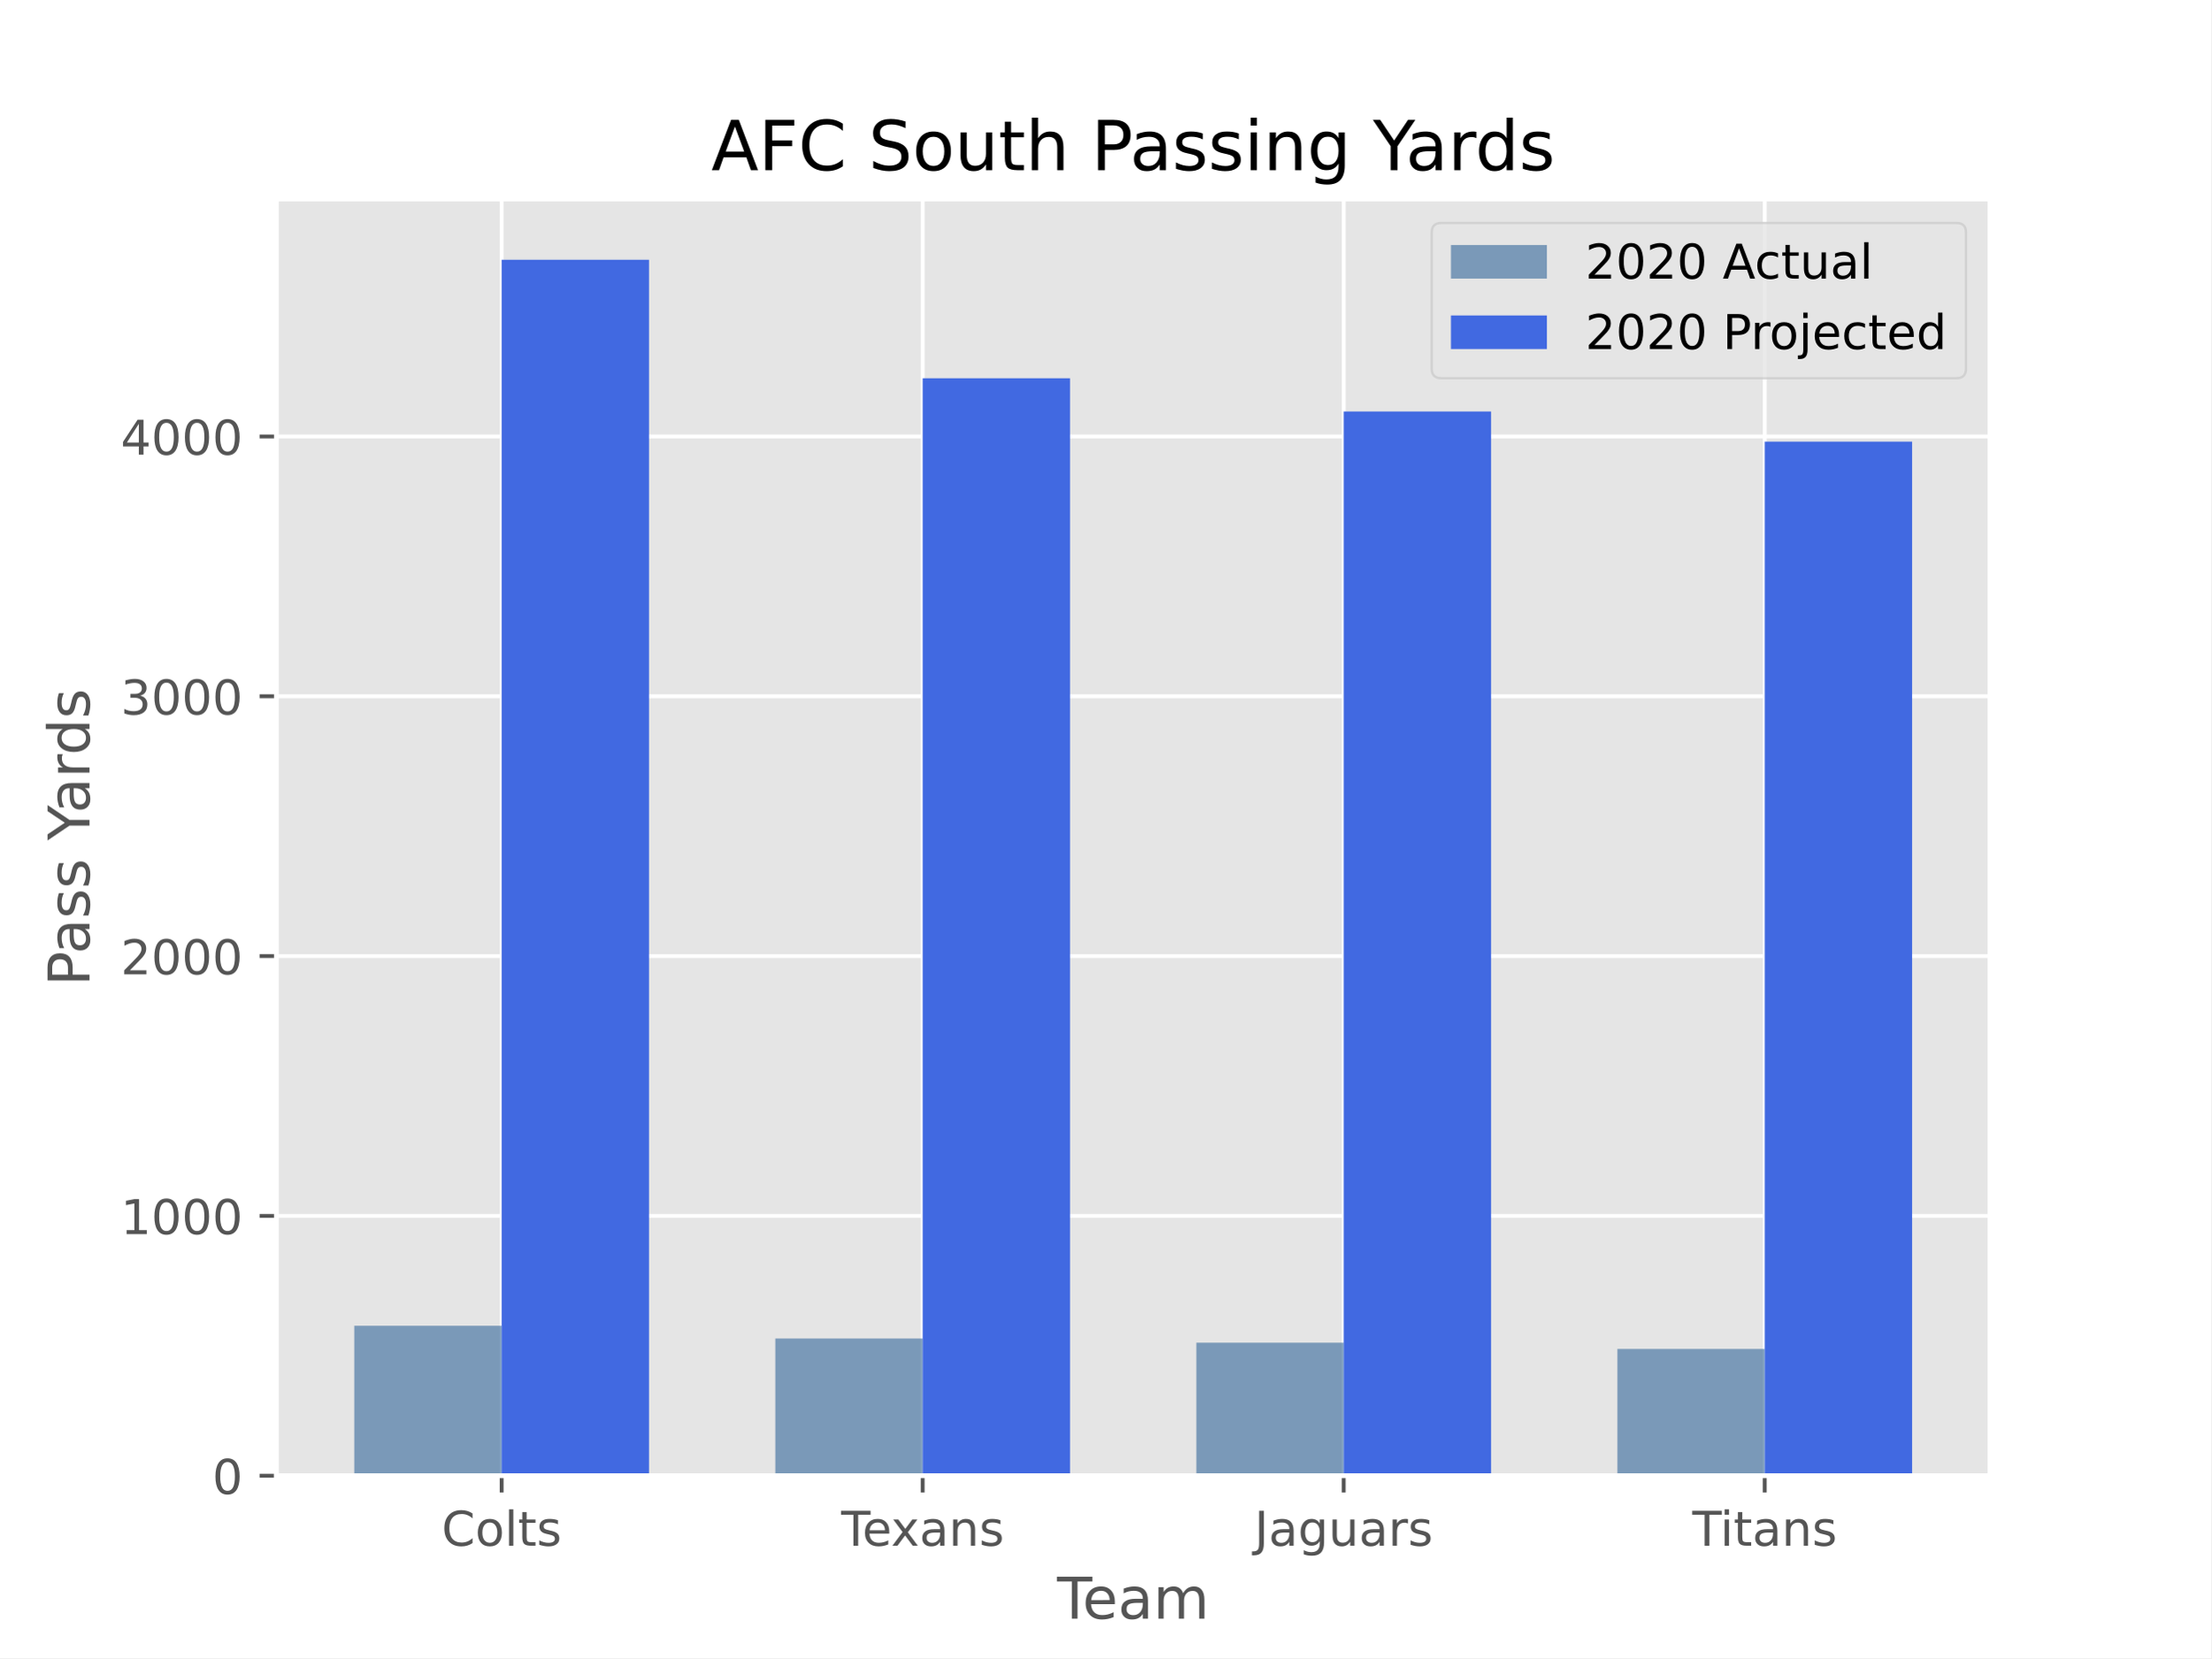
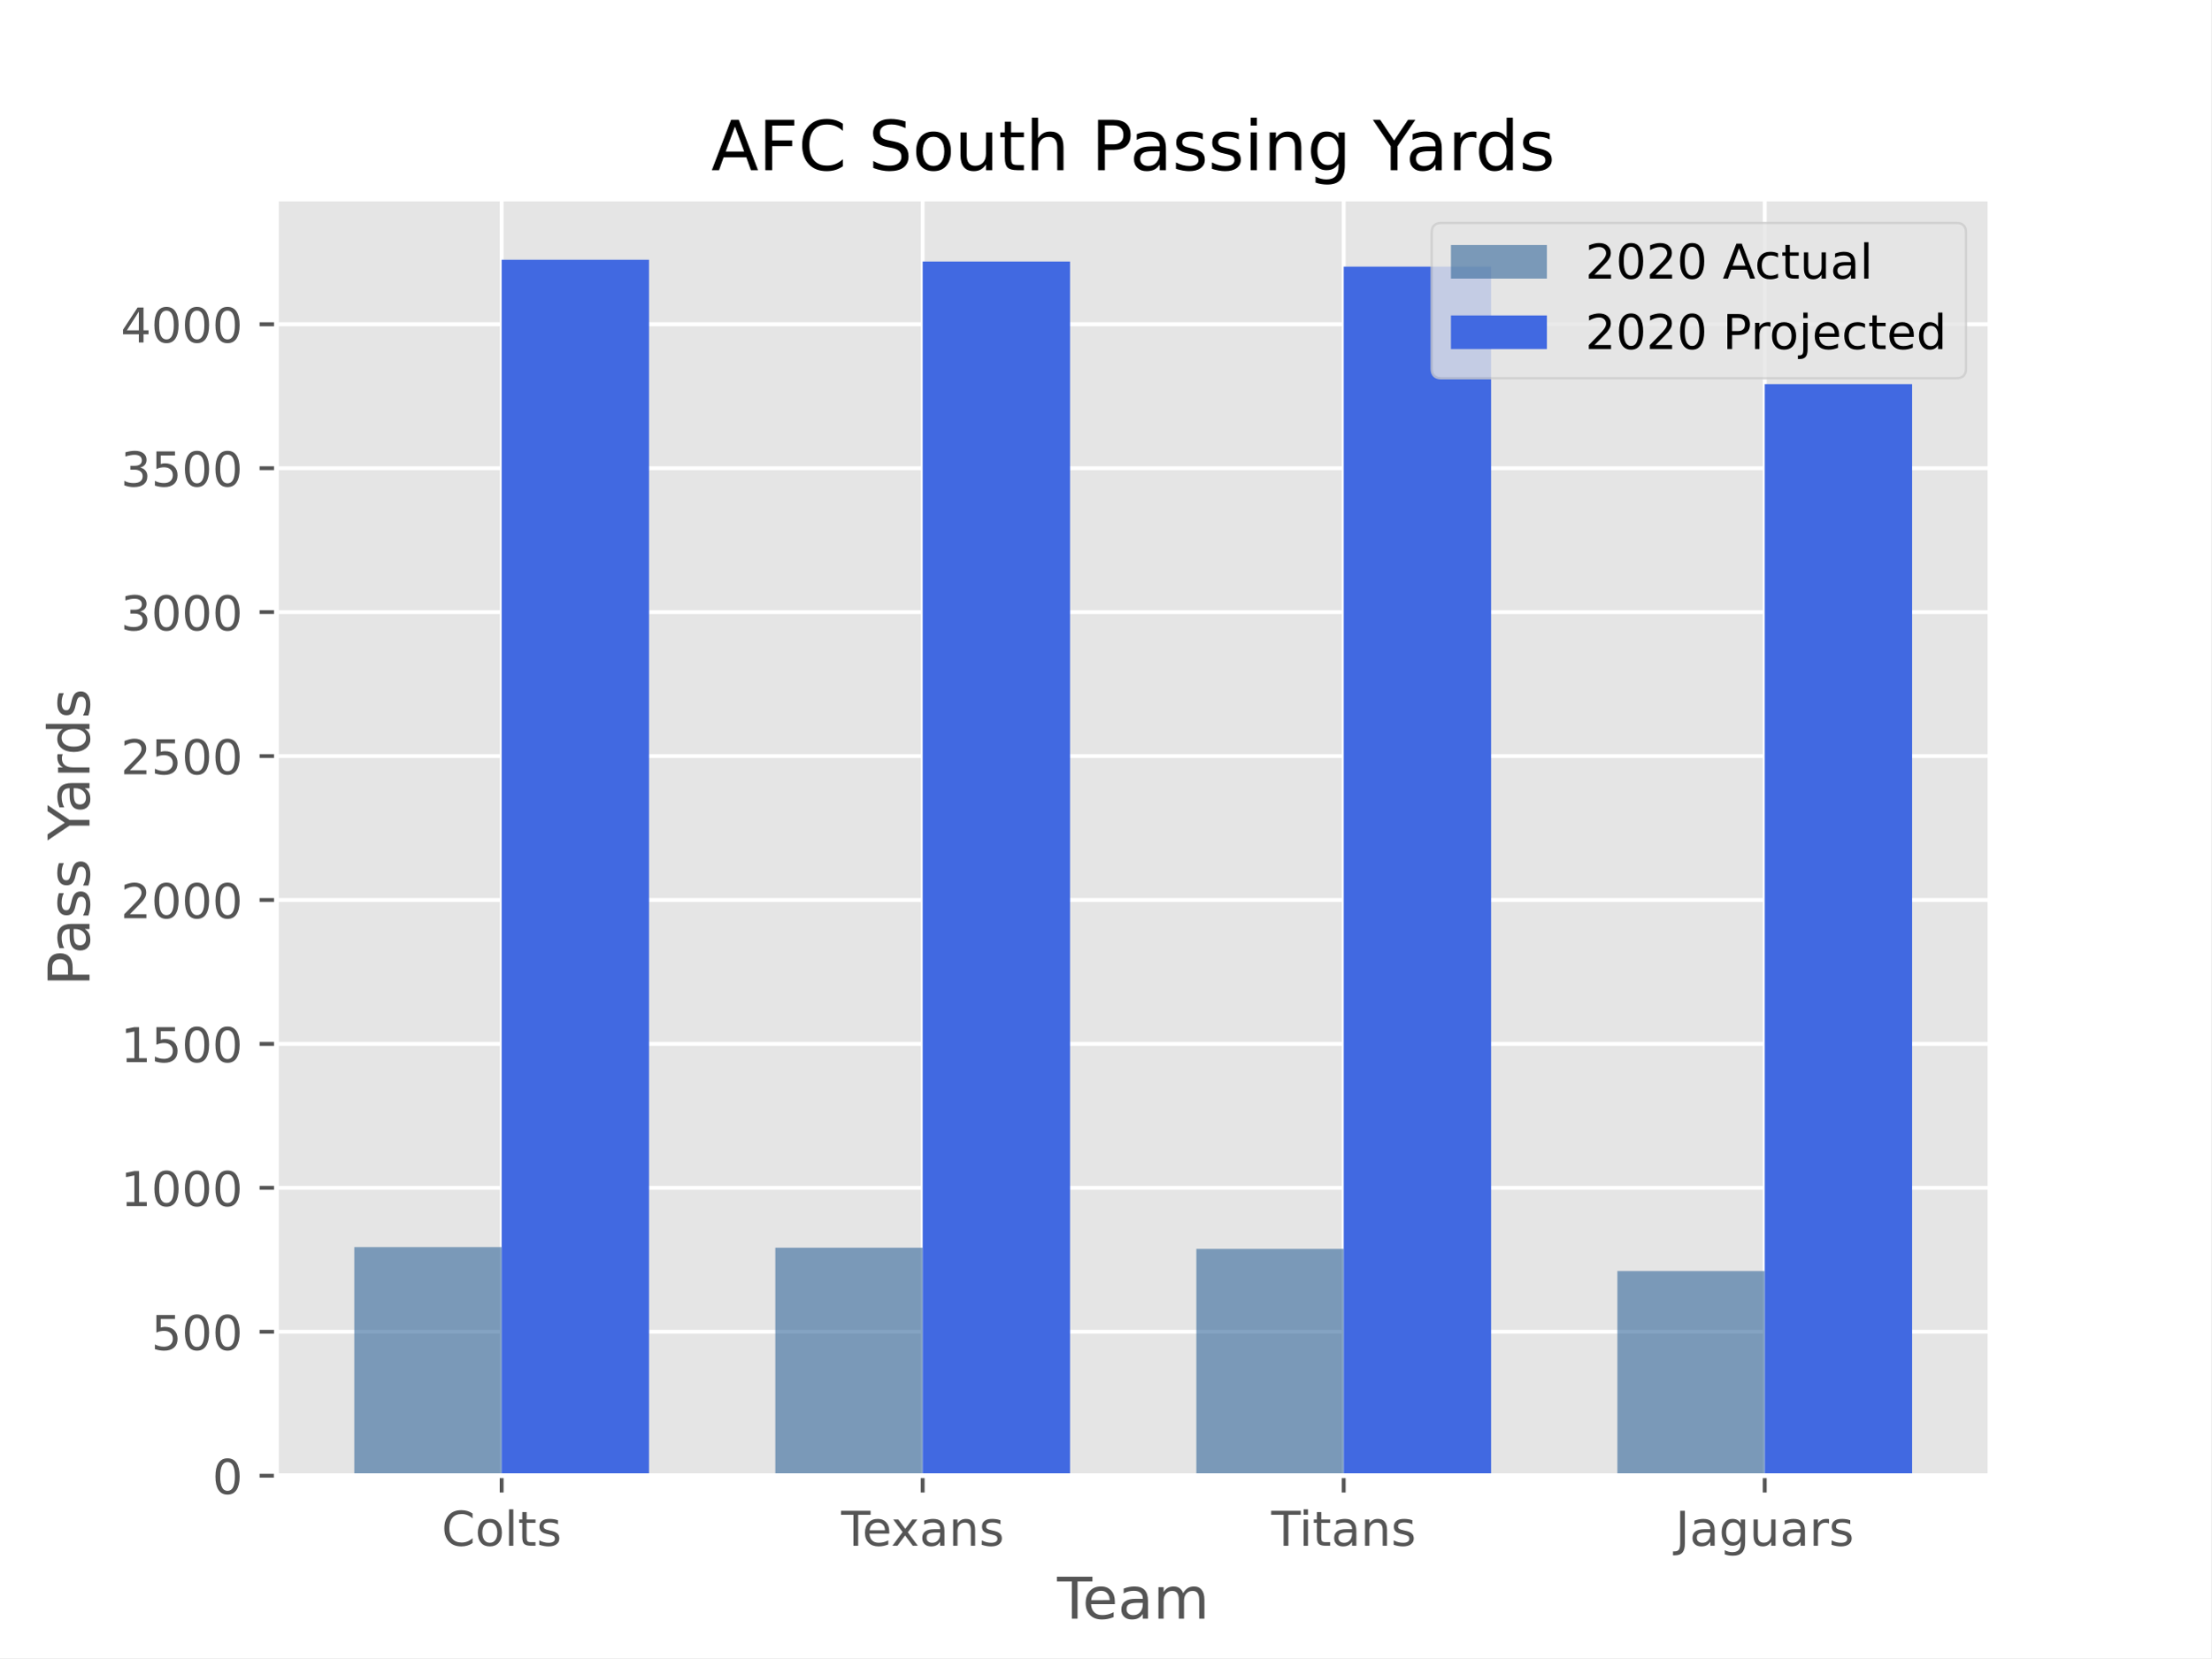
<svg xmlns="http://www.w3.org/2000/svg" xmlns:xlink="http://www.w3.org/1999/xlink" height="345.6pt" version="1.1" viewBox="0 0 460.8 345.6" width="460.8pt">
  <defs>
    <style type="text/css">*{stroke-linecap:butt;stroke-linejoin:round;}</style>
  </defs>
  <g id="figure_1">
    <g id="patch_1">
      <path d="M 0 345.6  L 460.8 345.6  L 460.8 0  L 0 0  z " style="fill:#ffffff;" />
    </g>
    <g id="axes_1">
      <g id="patch_2">
        <path d="M 57.6 307.584  L 414.72 307.584  L 414.72 41.472  L 57.6 41.472  z " style="fill:#e5e5e5;" />
      </g>
      <g id="matplotlib.axis_1">
        <g id="xtick_1">
          <g id="line2d_1">
-             <path clip-path="url(#pb6466bc92c)" d="M 104.543 307.584  L 104.543 41.472  " style="fill:none;stroke:#ffffff;stroke-linecap:square;stroke-width:0.8;" />
+             <path clip-path="url(#p0614dd2e29)" d="M 104.543 307.584  L 104.543 41.472  " style="fill:none;stroke:#ffffff;stroke-linecap:square;stroke-width:0.8;" />
          </g>
          <g id="line2d_2">
            <defs>
-               <path d="M 0 0  L 0 3.5  " id="mfd7bea3352" style="stroke:#555555;stroke-width:0.8;" />
-             </defs>
-             <g>
-               <use style="fill:#555555;stroke:#555555;stroke-width:0.8;" x="104.543" xlink:href="#mfd7bea3352" y="307.584" />
+               <path d="M 0 0  L 0 3.5  " id="m3a4f39aec0" style="stroke:#555555;stroke-width:0.8;" />
+             </defs>
+             <g>
+               <use style="fill:#555555;stroke:#555555;stroke-width:0.8;" x="104.543" xlink:href="#m3a4f39aec0" y="307.584" />
            </g>
          </g>
          <g id="text_1">
            <g style="fill:#555555;" transform="translate(92.03861 322.1824)scale(0.1 -0.1)">
              <defs>
                <path d="M 64.406 67.281  L 64.406 56.891  Q 59.422 61.531 53.781 63.812  Q 48.141 66.109 41.797 66.109  Q 29.297 66.109 22.656 58.469  Q 16.016 50.828 16.016 36.375  Q 16.016 21.969 22.656 14.328  Q 29.297 6.688 41.797 6.688  Q 48.141 6.688 53.781 8.984  Q 59.422 11.281 64.406 15.922  L 64.406 5.609  Q 59.234 2.094 53.438 0.328  Q 47.656 -1.422 41.219 -1.422  Q 24.656 -1.422 15.125 8.703  Q 5.609 18.844 5.609 36.375  Q 5.609 53.953 15.125 64.078  Q 24.656 74.219 41.219 74.219  Q 47.75 74.219 53.531 72.484  Q 59.328 70.75 64.406 67.281  z " id="DejaVuSans-67" />
                <path d="M 30.609 48.391  Q 23.391 48.391 19.188 42.75  Q 14.984 37.109 14.984 27.297  Q 14.984 17.484 19.156 11.844  Q 23.344 6.203 30.609 6.203  Q 37.797 6.203 41.984 11.859  Q 46.188 17.531 46.188 27.297  Q 46.188 37.016 41.984 42.703  Q 37.797 48.391 30.609 48.391  z M 30.609 56  Q 42.328 56 49.016 48.375  Q 55.719 40.766 55.719 27.297  Q 55.719 13.875 49.016 6.219  Q 42.328 -1.422 30.609 -1.422  Q 18.844 -1.422 12.172 6.219  Q 5.516 13.875 5.516 27.297  Q 5.516 40.766 12.172 48.375  Q 18.844 56 30.609 56  z " id="DejaVuSans-111" />
                <path d="M 9.422 75.984  L 18.406 75.984  L 18.406 0  L 9.422 0  z " id="DejaVuSans-108" />
                <path d="M 18.312 70.219  L 18.312 54.688  L 36.812 54.688  L 36.812 47.703  L 18.312 47.703  L 18.312 18.016  Q 18.312 11.328 20.141 9.422  Q 21.969 7.516 27.594 7.516  L 36.812 7.516  L 36.812 0  L 27.594 0  Q 17.188 0 13.234 3.875  Q 9.281 7.766 9.281 18.016  L 9.281 47.703  L 2.688 47.703  L 2.688 54.688  L 9.281 54.688  L 9.281 70.219  z " id="DejaVuSans-116" />
                <path d="M 44.281 53.078  L 44.281 44.578  Q 40.484 46.531 36.375 47.5  Q 32.281 48.484 27.875 48.484  Q 21.188 48.484 17.844 46.438  Q 14.5 44.391 14.5 40.281  Q 14.5 37.156 16.891 35.375  Q 19.281 33.594 26.516 31.984  L 29.594 31.297  Q 39.156 29.25 43.188 25.516  Q 47.219 21.781 47.219 15.094  Q 47.219 7.469 41.188 3.016  Q 35.156 -1.422 24.609 -1.422  Q 20.219 -1.422 15.453 -0.562  Q 10.688 0.297 5.422 2  L 5.422 11.281  Q 10.406 8.688 15.234 7.391  Q 20.062 6.109 24.812 6.109  Q 31.156 6.109 34.562 8.281  Q 37.984 10.453 37.984 14.406  Q 37.984 18.062 35.516 20.016  Q 33.062 21.969 24.703 23.781  L 21.578 24.516  Q 13.234 26.266 9.516 29.906  Q 5.812 33.547 5.812 39.891  Q 5.812 47.609 11.281 51.797  Q 16.75 56 26.812 56  Q 31.781 56 36.172 55.266  Q 40.578 54.547 44.281 53.078  z " id="DejaVuSans-115" />
              </defs>
              <use xlink:href="#DejaVuSans-67" />
              <use x="69.824" xlink:href="#DejaVuSans-111" />
              <use x="131.006" xlink:href="#DejaVuSans-108" />
              <use x="158.789" xlink:href="#DejaVuSans-116" />
              <use x="197.998" xlink:href="#DejaVuSans-115" />
            </g>
          </g>
        </g>
        <g id="xtick_2">
          <g id="line2d_3">
-             <path clip-path="url(#pb6466bc92c)" d="M 192.288 307.584  L 192.288 41.472  " style="fill:none;stroke:#ffffff;stroke-linecap:square;stroke-width:0.8;" />
+             <path clip-path="url(#p0614dd2e29)" d="M 192.288 307.584  L 192.288 41.472  " style="fill:none;stroke:#ffffff;stroke-linecap:square;stroke-width:0.8;" />
          </g>
          <g id="line2d_4">
            <g>
-               <use style="fill:#555555;stroke:#555555;stroke-width:0.8;" x="192.288" xlink:href="#mfd7bea3352" y="307.584" />
+               <use style="fill:#555555;stroke:#555555;stroke-width:0.8;" x="192.288" xlink:href="#m3a4f39aec0" y="307.584" />
            </g>
          </g>
          <g id="text_2">
            <g style="fill:#555555;" transform="translate(175.2979 322.1824)scale(0.1 -0.1)">
              <defs>
                <path d="M -0.297 72.906  L 61.375 72.906  L 61.375 64.594  L 35.5 64.594  L 35.5 0  L 25.594 0  L 25.594 64.594  L -0.297 64.594  z " id="DejaVuSans-84" />
                <path d="M 56.203 29.594  L 56.203 25.203  L 14.891 25.203  Q 15.484 15.922 20.484 11.062  Q 25.484 6.203 34.422 6.203  Q 39.594 6.203 44.453 7.469  Q 49.312 8.734 54.109 11.281  L 54.109 2.781  Q 49.266 0.734 44.188 -0.344  Q 39.109 -1.422 33.891 -1.422  Q 20.797 -1.422 13.156 6.188  Q 5.516 13.812 5.516 26.812  Q 5.516 40.234 12.766 48.109  Q 20.016 56 32.328 56  Q 43.359 56 49.781 48.891  Q 56.203 41.797 56.203 29.594  z M 47.219 32.234  Q 47.125 39.594 43.094 43.984  Q 39.062 48.391 32.422 48.391  Q 24.906 48.391 20.391 44.141  Q 15.875 39.891 15.188 32.172  z " id="DejaVuSans-101" />
                <path d="M 54.891 54.688  L 35.109 28.078  L 55.906 0  L 45.312 0  L 29.391 21.484  L 13.484 0  L 2.875 0  L 24.125 28.609  L 4.688 54.688  L 15.281 54.688  L 29.781 35.203  L 44.281 54.688  z " id="DejaVuSans-120" />
                <path d="M 34.281 27.484  Q 23.391 27.484 19.188 25  Q 14.984 22.516 14.984 16.5  Q 14.984 11.719 18.141 8.906  Q 21.297 6.109 26.703 6.109  Q 34.188 6.109 38.703 11.406  Q 43.219 16.703 43.219 25.484  L 43.219 27.484  z M 52.203 31.203  L 52.203 0  L 43.219 0  L 43.219 8.297  Q 40.141 3.328 35.547 0.953  Q 30.953 -1.422 24.312 -1.422  Q 15.922 -1.422 10.953 3.297  Q 6 8.016 6 15.922  Q 6 25.141 12.172 29.828  Q 18.359 34.516 30.609 34.516  L 43.219 34.516  L 43.219 35.406  Q 43.219 41.609 39.141 45  Q 35.062 48.391 27.688 48.391  Q 23 48.391 18.547 47.266  Q 14.109 46.141 10.016 43.891  L 10.016 52.203  Q 14.938 54.109 19.578 55.047  Q 24.219 56 28.609 56  Q 40.484 56 46.344 49.844  Q 52.203 43.703 52.203 31.203  z " id="DejaVuSans-97" />
                <path d="M 54.891 33.016  L 54.891 0  L 45.906 0  L 45.906 32.719  Q 45.906 40.484 42.875 44.328  Q 39.844 48.188 33.797 48.188  Q 26.516 48.188 22.312 43.547  Q 18.109 38.922 18.109 30.906  L 18.109 0  L 9.078 0  L 9.078 54.688  L 18.109 54.688  L 18.109 46.188  Q 21.344 51.125 25.703 53.562  Q 30.078 56 35.797 56  Q 45.219 56 50.047 50.172  Q 54.891 44.344 54.891 33.016  z " id="DejaVuSans-110" />
              </defs>
              <use xlink:href="#DejaVuSans-84" />
              <use x="44.084" xlink:href="#DejaVuSans-101" />
              <use x="103.857" xlink:href="#DejaVuSans-120" />
              <use x="163.037" xlink:href="#DejaVuSans-97" />
              <use x="224.316" xlink:href="#DejaVuSans-110" />
              <use x="287.695" xlink:href="#DejaVuSans-115" />
            </g>
          </g>
        </g>
        <g id="xtick_3">
          <g id="line2d_5">
-             <path clip-path="url(#pb6466bc92c)" d="M 280.032 307.584  L 280.032 41.472  " style="fill:none;stroke:#ffffff;stroke-linecap:square;stroke-width:0.8;" />
+             <path clip-path="url(#p0614dd2e29)" d="M 280.032 307.584  L 280.032 41.472  " style="fill:none;stroke:#ffffff;stroke-linecap:square;stroke-width:0.8;" />
          </g>
          <g id="line2d_6">
            <g>
-               <use style="fill:#555555;stroke:#555555;stroke-width:0.8;" x="280.032" xlink:href="#mfd7bea3352" y="307.584" />
+               <use style="fill:#555555;stroke:#555555;stroke-width:0.8;" x="280.032" xlink:href="#m3a4f39aec0" y="307.584" />
            </g>
          </g>
          <g id="text_3">
-             <g style="fill:#555555;" transform="translate(261.426 322.1824)scale(0.1 -0.1)">
+             <g style="fill:#555555;" transform="translate(264.9479 322.1824)scale(0.1 -0.1)">
+               <defs>
+                 <path d="M 9.422 54.688  L 18.406 54.688  L 18.406 0  L 9.422 0  z M 9.422 75.984  L 18.406 75.984  L 18.406 64.594  L 9.422 64.594  z " id="DejaVuSans-105" />
+               </defs>
+               <use xlink:href="#DejaVuSans-84" />
+               <use x="57.959" xlink:href="#DejaVuSans-105" />
+               <use x="85.742" xlink:href="#DejaVuSans-116" />
+               <use x="124.951" xlink:href="#DejaVuSans-97" />
+               <use x="186.23" xlink:href="#DejaVuSans-110" />
+               <use x="249.609" xlink:href="#DejaVuSans-115" />
+             </g>
+           </g>
+         </g>
+         <g id="xtick_4">
+           <g id="line2d_7">
+             <path clip-path="url(#p0614dd2e29)" d="M 367.777 307.584  L 367.777 41.472  " style="fill:none;stroke:#ffffff;stroke-linecap:square;stroke-width:0.8;" />
+           </g>
+           <g id="line2d_8">
+             <g>
+               <use style="fill:#555555;stroke:#555555;stroke-width:0.8;" x="367.777" xlink:href="#m3a4f39aec0" y="307.584" />
+             </g>
+           </g>
+           <g id="text_4">
+             <g style="fill:#555555;" transform="translate(349.1705 322.1824)scale(0.1 -0.1)">
              <defs>
                <path d="M 9.812 72.906  L 19.672 72.906  L 19.672 5.078  Q 19.672 -8.109 14.672 -14.062  Q 9.672 -20.016 -1.422 -20.016  L -5.172 -20.016  L -5.172 -11.719  L -2.094 -11.719  Q 4.438 -11.719 7.125 -8.047  Q 9.812 -4.391 9.812 5.078  z " id="DejaVuSans-74" />
                <path d="M 45.406 27.984  Q 45.406 37.75 41.375 43.109  Q 37.359 48.484 30.078 48.484  Q 22.859 48.484 18.828 43.109  Q 14.797 37.75 14.797 27.984  Q 14.797 18.266 18.828 12.891  Q 22.859 7.516 30.078 7.516  Q 37.359 7.516 41.375 12.891  Q 45.406 18.266 45.406 27.984  z M 54.391 6.781  Q 54.391 -7.172 48.188 -13.984  Q 42 -20.797 29.203 -20.797  Q 24.469 -20.797 20.266 -20.094  Q 16.062 -19.391 12.109 -17.922  L 12.109 -9.188  Q 16.062 -11.328 19.922 -12.344  Q 23.781 -13.375 27.781 -13.375  Q 36.625 -13.375 41.016 -8.766  Q 45.406 -4.156 45.406 5.172  L 45.406 9.625  Q 42.625 4.781 38.281 2.391  Q 33.938 0 27.875 0  Q 17.828 0 11.672 7.656  Q 5.516 15.328 5.516 27.984  Q 5.516 40.672 11.672 48.328  Q 17.828 56 27.875 56  Q 33.938 56 38.281 53.609  Q 42.625 51.219 45.406 46.391  L 45.406 54.688  L 54.391 54.688  z " id="DejaVuSans-103" />
                <path d="M 8.5 21.578  L 8.5 54.688  L 17.484 54.688  L 17.484 21.922  Q 17.484 14.156 20.5 10.266  Q 23.531 6.391 29.594 6.391  Q 36.859 6.391 41.078 11.031  Q 45.312 15.672 45.312 23.688  L 45.312 54.688  L 54.297 54.688  L 54.297 0  L 45.312 0  L 45.312 8.406  Q 42.047 3.422 37.719 1  Q 33.406 -1.422 27.688 -1.422  Q 18.266 -1.422 13.375 4.438  Q 8.5 10.297 8.5 21.578  z M 31.109 56  z " id="DejaVuSans-117" />
                <path d="M 41.109 46.297  Q 39.594 47.172 37.812 47.578  Q 36.031 48 33.891 48  Q 26.266 48 22.188 43.047  Q 18.109 38.094 18.109 28.812  L 18.109 0  L 9.078 0  L 9.078 54.688  L 18.109 54.688  L 18.109 46.188  Q 20.953 51.172 25.484 53.578  Q 30.031 56 36.531 56  Q 37.453 56 38.578 55.875  Q 39.703 55.766 41.062 55.516  z " id="DejaVuSans-114" />
              </defs>
              <use xlink:href="#DejaVuSans-74" />
              <use x="29.492" xlink:href="#DejaVuSans-97" />
              <use x="90.771" xlink:href="#DejaVuSans-103" />
              <use x="154.248" xlink:href="#DejaVuSans-117" />
              <use x="217.627" xlink:href="#DejaVuSans-97" />
              <use x="278.906" xlink:href="#DejaVuSans-114" />
              <use x="320.02" xlink:href="#DejaVuSans-115" />
            </g>
          </g>
        </g>
-         <g id="xtick_4">
-           <g id="line2d_7">
-             <path clip-path="url(#pb6466bc92c)" d="M 367.777 307.584  L 367.777 41.472  " style="fill:none;stroke:#ffffff;stroke-linecap:square;stroke-width:0.8;" />
-           </g>
-           <g id="line2d_8">
-             <g>
-               <use style="fill:#555555;stroke:#555555;stroke-width:0.8;" x="367.777" xlink:href="#mfd7bea3352" y="307.584" />
-             </g>
-           </g>
-           <g id="text_4">
-             <g style="fill:#555555;" transform="translate(352.6923 322.1824)scale(0.1 -0.1)">
-               <defs>
-                 <path d="M 9.422 54.688  L 18.406 54.688  L 18.406 0  L 9.422 0  z M 9.422 75.984  L 18.406 75.984  L 18.406 64.594  L 9.422 64.594  z " id="DejaVuSans-105" />
-               </defs>
-               <use xlink:href="#DejaVuSans-84" />
-               <use x="57.959" xlink:href="#DejaVuSans-105" />
-               <use x="85.742" xlink:href="#DejaVuSans-116" />
-               <use x="124.951" xlink:href="#DejaVuSans-97" />
-               <use x="186.23" xlink:href="#DejaVuSans-110" />
-               <use x="249.609" xlink:href="#DejaVuSans-115" />
-             </g>
-           </g>
-         </g>
        <g id="text_5">
          <g style="fill:#555555;" transform="translate(220.3022 337.3802)scale(0.12 -0.12)">
            <defs>
              <path d="M 52 44.188  Q 55.375 50.25 60.062 53.125  Q 64.75 56 71.094 56  Q 79.641 56 84.281 50.016  Q 88.922 44.047 88.922 33.016  L 88.922 0  L 79.891 0  L 79.891 32.719  Q 79.891 40.578 77.094 44.375  Q 74.312 48.188 68.609 48.188  Q 61.625 48.188 57.562 43.547  Q 53.516 38.922 53.516 30.906  L 53.516 0  L 44.484 0  L 44.484 32.719  Q 44.484 40.625 41.703 44.406  Q 38.922 48.188 33.109 48.188  Q 26.219 48.188 22.156 43.531  Q 18.109 38.875 18.109 30.906  L 18.109 0  L 9.078 0  L 9.078 54.688  L 18.109 54.688  L 18.109 46.188  Q 21.188 51.219 25.484 53.609  Q 29.781 56 35.688 56  Q 41.656 56 45.828 52.969  Q 50 49.953 52 44.188  z " id="DejaVuSans-109" />
            </defs>
            <use xlink:href="#DejaVuSans-84" />
            <use x="44.084" xlink:href="#DejaVuSans-101" />
            <use x="105.607" xlink:href="#DejaVuSans-97" />
            <use x="166.887" xlink:href="#DejaVuSans-109" />
          </g>
        </g>
      </g>
      <g id="matplotlib.axis_2">
        <g id="ytick_1">
          <g id="line2d_9">
-             <path clip-path="url(#pb6466bc92c)" d="M 57.6 307.584  L 414.72 307.584  " style="fill:none;stroke:#ffffff;stroke-linecap:square;stroke-width:0.8;" />
+             <path clip-path="url(#p0614dd2e29)" d="M 57.6 307.584  L 414.72 307.584  " style="fill:none;stroke:#ffffff;stroke-linecap:square;stroke-width:0.8;" />
          </g>
          <g id="line2d_10">
            <defs>
-               <path d="M 0 0  L -3.5 0  " id="m57eb841a0c" style="stroke:#555555;stroke-width:0.8;" />
-             </defs>
-             <g>
-               <use style="fill:#555555;stroke:#555555;stroke-width:0.8;" x="57.6" xlink:href="#m57eb841a0c" y="307.584" />
+               <path d="M 0 0  L -3.5 0  " id="m36bd553b0c" style="stroke:#555555;stroke-width:0.8;" />
+             </defs>
+             <g>
+               <use style="fill:#555555;stroke:#555555;stroke-width:0.8;" x="57.6" xlink:href="#m36bd553b0c" y="307.584" />
            </g>
          </g>
          <g id="text_6">
            <g style="fill:#555555;" transform="translate(44.2375 311.3832)scale(0.1 -0.1)">
              <defs>
                <path d="M 31.781 66.406  Q 24.172 66.406 20.328 58.906  Q 16.5 51.422 16.5 36.375  Q 16.5 21.391 20.328 13.891  Q 24.172 6.391 31.781 6.391  Q 39.453 6.391 43.281 13.891  Q 47.125 21.391 47.125 36.375  Q 47.125 51.422 43.281 58.906  Q 39.453 66.406 31.781 66.406  z M 31.781 74.219  Q 44.047 74.219 50.516 64.516  Q 56.984 54.828 56.984 36.375  Q 56.984 17.969 50.516 8.266  Q 44.047 -1.422 31.781 -1.422  Q 19.531 -1.422 13.062 8.266  Q 6.594 17.969 6.594 36.375  Q 6.594 54.828 13.062 64.516  Q 19.531 74.219 31.781 74.219  z " id="DejaVuSans-48" />
              </defs>
              <use xlink:href="#DejaVuSans-48" />
            </g>
          </g>
        </g>
        <g id="ytick_2">
          <g id="line2d_11">
-             <path clip-path="url(#pb6466bc92c)" d="M 57.6 253.43  L 414.72 253.43  " style="fill:none;stroke:#ffffff;stroke-linecap:square;stroke-width:0.8;" />
+             <path clip-path="url(#p0614dd2e29)" d="M 57.6 277.584  L 414.72 277.584  " style="fill:none;stroke:#ffffff;stroke-linecap:square;stroke-width:0.8;" />
          </g>
          <g id="line2d_12">
            <g>
-               <use style="fill:#555555;stroke:#555555;stroke-width:0.8;" x="57.6" xlink:href="#m57eb841a0c" y="253.43" />
+               <use style="fill:#555555;stroke:#555555;stroke-width:0.8;" x="57.6" xlink:href="#m36bd553b0c" y="277.584" />
            </g>
          </g>
          <g id="text_7">
-             <g style="fill:#555555;" transform="translate(25.15 257.2294)scale(0.1 -0.1)">
+             <g style="fill:#555555;" transform="translate(31.5125 281.3832)scale(0.1 -0.1)">
+               <defs>
+                 <path d="M 10.797 72.906  L 49.516 72.906  L 49.516 64.594  L 19.828 64.594  L 19.828 46.734  Q 21.969 47.469 24.109 47.828  Q 26.266 48.188 28.422 48.188  Q 40.625 48.188 47.75 41.5  Q 54.891 34.812 54.891 23.391  Q 54.891 11.625 47.562 5.094  Q 40.234 -1.422 26.906 -1.422  Q 22.312 -1.422 17.547 -0.641  Q 12.797 0.141 7.719 1.703  L 7.719 11.625  Q 12.109 9.234 16.797 8.062  Q 21.484 6.891 26.703 6.891  Q 35.156 6.891 40.078 11.328  Q 45.016 15.766 45.016 23.391  Q 45.016 31 40.078 35.438  Q 35.156 39.891 26.703 39.891  Q 22.75 39.891 18.812 39.016  Q 14.891 38.141 10.797 36.281  z " id="DejaVuSans-53" />
+               </defs>
+               <use xlink:href="#DejaVuSans-53" />
+               <use x="63.623" xlink:href="#DejaVuSans-48" />
+               <use x="127.246" xlink:href="#DejaVuSans-48" />
+             </g>
+           </g>
+         </g>
+         <g id="ytick_3">
+           <g id="line2d_13">
+             <path clip-path="url(#p0614dd2e29)" d="M 57.6 247.584  L 414.72 247.584  " style="fill:none;stroke:#ffffff;stroke-linecap:square;stroke-width:0.8;" />
+           </g>
+           <g id="line2d_14">
+             <g>
+               <use style="fill:#555555;stroke:#555555;stroke-width:0.8;" x="57.6" xlink:href="#m36bd553b0c" y="247.584" />
+             </g>
+           </g>
+           <g id="text_8">
+             <g style="fill:#555555;" transform="translate(25.15 251.3832)scale(0.1 -0.1)">
              <defs>
                <path d="M 12.406 8.297  L 28.516 8.297  L 28.516 63.922  L 10.984 60.406  L 10.984 69.391  L 28.422 72.906  L 38.281 72.906  L 38.281 8.297  L 54.391 8.297  L 54.391 0  L 12.406 0  z " id="DejaVuSans-49" />
              </defs>
              <use xlink:href="#DejaVuSans-49" />
              <use x="63.623" xlink:href="#DejaVuSans-48" />
              <use x="127.246" xlink:href="#DejaVuSans-48" />
              <use x="190.869" xlink:href="#DejaVuSans-48" />
            </g>
          </g>
        </g>
-         <g id="ytick_3">
-           <g id="line2d_13">
-             <path clip-path="url(#pb6466bc92c)" d="M 57.6 199.276  L 414.72 199.276  " style="fill:none;stroke:#ffffff;stroke-linecap:square;stroke-width:0.8;" />
-           </g>
-           <g id="line2d_14">
-             <g>
-               <use style="fill:#555555;stroke:#555555;stroke-width:0.8;" x="57.6" xlink:href="#m57eb841a0c" y="199.276" />
-             </g>
-           </g>
-           <g id="text_8">
-             <g style="fill:#555555;" transform="translate(25.15 203.0755)scale(0.1 -0.1)">
+         <g id="ytick_4">
+           <g id="line2d_15">
+             <path clip-path="url(#p0614dd2e29)" d="M 57.6 217.584  L 414.72 217.584  " style="fill:none;stroke:#ffffff;stroke-linecap:square;stroke-width:0.8;" />
+           </g>
+           <g id="line2d_16">
+             <g>
+               <use style="fill:#555555;stroke:#555555;stroke-width:0.8;" x="57.6" xlink:href="#m36bd553b0c" y="217.584" />
+             </g>
+           </g>
+           <g id="text_9">
+             <g style="fill:#555555;" transform="translate(25.15 221.3832)scale(0.1 -0.1)">
+               <use xlink:href="#DejaVuSans-49" />
+               <use x="63.623" xlink:href="#DejaVuSans-53" />
+               <use x="127.246" xlink:href="#DejaVuSans-48" />
+               <use x="190.869" xlink:href="#DejaVuSans-48" />
+             </g>
+           </g>
+         </g>
+         <g id="ytick_5">
+           <g id="line2d_17">
+             <path clip-path="url(#p0614dd2e29)" d="M 57.6 187.584  L 414.72 187.584  " style="fill:none;stroke:#ffffff;stroke-linecap:square;stroke-width:0.8;" />
+           </g>
+           <g id="line2d_18">
+             <g>
+               <use style="fill:#555555;stroke:#555555;stroke-width:0.8;" x="57.6" xlink:href="#m36bd553b0c" y="187.584" />
+             </g>
+           </g>
+           <g id="text_10">
+             <g style="fill:#555555;" transform="translate(25.15 191.3832)scale(0.1 -0.1)">
              <defs>
                <path d="M 19.188 8.297  L 53.609 8.297  L 53.609 0  L 7.328 0  L 7.328 8.297  Q 12.938 14.109 22.625 23.891  Q 32.328 33.688 34.812 36.531  Q 39.547 41.844 41.422 45.531  Q 43.312 49.219 43.312 52.781  Q 43.312 58.594 39.234 62.25  Q 35.156 65.922 28.609 65.922  Q 23.969 65.922 18.812 64.312  Q 13.672 62.703 7.812 59.422  L 7.812 69.391  Q 13.766 71.781 18.938 73  Q 24.125 74.219 28.422 74.219  Q 39.75 74.219 46.484 68.547  Q 53.219 62.891 53.219 53.422  Q 53.219 48.922 51.531 44.891  Q 49.859 40.875 45.406 35.406  Q 44.188 33.984 37.641 27.219  Q 31.109 20.453 19.188 8.297  z " id="DejaVuSans-50" />
              </defs>
              <use xlink:href="#DejaVuSans-50" />
              <use x="63.623" xlink:href="#DejaVuSans-48" />
              <use x="127.246" xlink:href="#DejaVuSans-48" />
              <use x="190.869" xlink:href="#DejaVuSans-48" />
            </g>
          </g>
        </g>
-         <g id="ytick_4">
-           <g id="line2d_15">
-             <path clip-path="url(#pb6466bc92c)" d="M 57.6 145.122  L 414.72 145.122  " style="fill:none;stroke:#ffffff;stroke-linecap:square;stroke-width:0.8;" />
-           </g>
-           <g id="line2d_16">
-             <g>
-               <use style="fill:#555555;stroke:#555555;stroke-width:0.8;" x="57.6" xlink:href="#m57eb841a0c" y="145.122" />
-             </g>
-           </g>
-           <g id="text_9">
-             <g style="fill:#555555;" transform="translate(25.15 148.9217)scale(0.1 -0.1)">
+         <g id="ytick_6">
+           <g id="line2d_19">
+             <path clip-path="url(#p0614dd2e29)" d="M 57.6 157.584  L 414.72 157.584  " style="fill:none;stroke:#ffffff;stroke-linecap:square;stroke-width:0.8;" />
+           </g>
+           <g id="line2d_20">
+             <g>
+               <use style="fill:#555555;stroke:#555555;stroke-width:0.8;" x="57.6" xlink:href="#m36bd553b0c" y="157.584" />
+             </g>
+           </g>
+           <g id="text_11">
+             <g style="fill:#555555;" transform="translate(25.15 161.3832)scale(0.1 -0.1)">
+               <use xlink:href="#DejaVuSans-50" />
+               <use x="63.623" xlink:href="#DejaVuSans-53" />
+               <use x="127.246" xlink:href="#DejaVuSans-48" />
+               <use x="190.869" xlink:href="#DejaVuSans-48" />
+             </g>
+           </g>
+         </g>
+         <g id="ytick_7">
+           <g id="line2d_21">
+             <path clip-path="url(#p0614dd2e29)" d="M 57.6 127.584  L 414.72 127.584  " style="fill:none;stroke:#ffffff;stroke-linecap:square;stroke-width:0.8;" />
+           </g>
+           <g id="line2d_22">
+             <g>
+               <use style="fill:#555555;stroke:#555555;stroke-width:0.8;" x="57.6" xlink:href="#m36bd553b0c" y="127.584" />
+             </g>
+           </g>
+           <g id="text_12">
+             <g style="fill:#555555;" transform="translate(25.15 131.3832)scale(0.1 -0.1)">
              <defs>
                <path d="M 40.578 39.312  Q 47.656 37.797 51.625 33  Q 55.609 28.219 55.609 21.188  Q 55.609 10.406 48.188 4.484  Q 40.766 -1.422 27.094 -1.422  Q 22.516 -1.422 17.656 -0.516  Q 12.797 0.391 7.625 2.203  L 7.625 11.719  Q 11.719 9.328 16.594 8.109  Q 21.484 6.891 26.812 6.891  Q 36.078 6.891 40.938 10.547  Q 45.797 14.203 45.797 21.188  Q 45.797 27.641 41.281 31.266  Q 36.766 34.906 28.719 34.906  L 20.219 34.906  L 20.219 43.016  L 29.109 43.016  Q 36.375 43.016 40.234 45.922  Q 44.094 48.828 44.094 54.297  Q 44.094 59.906 40.109 62.906  Q 36.141 65.922 28.719 65.922  Q 24.656 65.922 20.016 65.031  Q 15.375 64.156 9.812 62.312  L 9.812 71.094  Q 15.438 72.656 20.344 73.438  Q 25.25 74.219 29.594 74.219  Q 40.828 74.219 47.359 69.109  Q 53.906 64.016 53.906 55.328  Q 53.906 49.266 50.438 45.094  Q 46.969 40.922 40.578 39.312  z " id="DejaVuSans-51" />
              </defs>
              <use xlink:href="#DejaVuSans-51" />
              <use x="63.623" xlink:href="#DejaVuSans-48" />
              <use x="127.246" xlink:href="#DejaVuSans-48" />
              <use x="190.869" xlink:href="#DejaVuSans-48" />
            </g>
          </g>
        </g>
-         <g id="ytick_5">
-           <g id="line2d_17">
-             <path clip-path="url(#pb6466bc92c)" d="M 57.6 90.969  L 414.72 90.969  " style="fill:none;stroke:#ffffff;stroke-linecap:square;stroke-width:0.8;" />
-           </g>
-           <g id="line2d_18">
-             <g>
-               <use style="fill:#555555;stroke:#555555;stroke-width:0.8;" x="57.6" xlink:href="#m57eb841a0c" y="90.969" />
-             </g>
-           </g>
-           <g id="text_10">
-             <g style="fill:#555555;" transform="translate(25.15 94.76783)scale(0.1 -0.1)">
+         <g id="ytick_8">
+           <g id="line2d_23">
+             <path clip-path="url(#p0614dd2e29)" d="M 57.6 97.584  L 414.72 97.584  " style="fill:none;stroke:#ffffff;stroke-linecap:square;stroke-width:0.8;" />
+           </g>
+           <g id="line2d_24">
+             <g>
+               <use style="fill:#555555;stroke:#555555;stroke-width:0.8;" x="57.6" xlink:href="#m36bd553b0c" y="97.584" />
+             </g>
+           </g>
+           <g id="text_13">
+             <g style="fill:#555555;" transform="translate(25.15 101.3832)scale(0.1 -0.1)">
+               <use xlink:href="#DejaVuSans-51" />
+               <use x="63.623" xlink:href="#DejaVuSans-53" />
+               <use x="127.246" xlink:href="#DejaVuSans-48" />
+               <use x="190.869" xlink:href="#DejaVuSans-48" />
+             </g>
+           </g>
+         </g>
+         <g id="ytick_9">
+           <g id="line2d_25">
+             <path clip-path="url(#p0614dd2e29)" d="M 57.6 67.584  L 414.72 67.584  " style="fill:none;stroke:#ffffff;stroke-linecap:square;stroke-width:0.8;" />
+           </g>
+           <g id="line2d_26">
+             <g>
+               <use style="fill:#555555;stroke:#555555;stroke-width:0.8;" x="57.6" xlink:href="#m36bd553b0c" y="67.584" />
+             </g>
+           </g>
+           <g id="text_14">
+             <g style="fill:#555555;" transform="translate(25.15 71.38322)scale(0.1 -0.1)">
              <defs>
                <path d="M 37.797 64.312  L 12.891 25.391  L 37.797 25.391  z M 35.203 72.906  L 47.609 72.906  L 47.609 25.391  L 58.016 25.391  L 58.016 17.188  L 47.609 17.188  L 47.609 0  L 37.797 0  L 37.797 17.188  L 4.891 17.188  L 4.891 26.703  z " id="DejaVuSans-52" />
              </defs>
              <use xlink:href="#DejaVuSans-52" />
              <use x="63.623" xlink:href="#DejaVuSans-48" />
              <use x="127.246" xlink:href="#DejaVuSans-48" />
              <use x="190.869" xlink:href="#DejaVuSans-48" />
            </g>
          </g>
        </g>
-         <g id="text_11">
+         <g id="text_15">
          <g style="fill:#555555;" transform="translate(18.65438 205.5236)rotate(-90)scale(0.12 -0.12)">
            <defs>
              <path d="M 19.672 64.797  L 19.672 37.406  L 32.078 37.406  Q 38.969 37.406 42.719 40.969  Q 46.484 44.531 46.484 51.125  Q 46.484 57.672 42.719 61.234  Q 38.969 64.797 32.078 64.797  z M 9.812 72.906  L 32.078 72.906  Q 44.344 72.906 50.609 67.359  Q 56.891 61.812 56.891 51.125  Q 56.891 40.328 50.609 34.812  Q 44.344 29.297 32.078 29.297  L 19.672 29.297  L 19.672 0  L 9.812 0  z " id="DejaVuSans-80" />
              <path id="DejaVuSans-32" />
              <path d="M -0.203 72.906  L 10.406 72.906  L 30.609 42.922  L 50.688 72.906  L 61.281 72.906  L 35.5 34.719  L 35.5 0  L 25.594 0  L 25.594 34.719  z " id="DejaVuSans-89" />
              <path d="M 45.406 46.391  L 45.406 75.984  L 54.391 75.984  L 54.391 0  L 45.406 0  L 45.406 8.203  Q 42.578 3.328 38.25 0.953  Q 33.938 -1.422 27.875 -1.422  Q 17.969 -1.422 11.734 6.484  Q 5.516 14.406 5.516 27.297  Q 5.516 40.188 11.734 48.094  Q 17.969 56 27.875 56  Q 33.938 56 38.25 53.625  Q 42.578 51.266 45.406 46.391  z M 14.797 27.297  Q 14.797 17.391 18.875 11.75  Q 22.953 6.109 30.078 6.109  Q 37.203 6.109 41.297 11.75  Q 45.406 17.391 45.406 27.297  Q 45.406 37.203 41.297 42.844  Q 37.203 48.484 30.078 48.484  Q 22.953 48.484 18.875 42.844  Q 14.797 37.203 14.797 27.297  z " id="DejaVuSans-100" />
            </defs>
            <use xlink:href="#DejaVuSans-80" />
            <use x="55.803" xlink:href="#DejaVuSans-97" />
            <use x="117.082" xlink:href="#DejaVuSans-115" />
            <use x="169.182" xlink:href="#DejaVuSans-115" />
            <use x="221.281" xlink:href="#DejaVuSans-32" />
            <use x="253.068" xlink:href="#DejaVuSans-89" />
            <use x="300.402" xlink:href="#DejaVuSans-97" />
            <use x="361.682" xlink:href="#DejaVuSans-114" />
            <use x="401.045" xlink:href="#DejaVuSans-100" />
            <use x="464.521" xlink:href="#DejaVuSans-115" />
          </g>
        </g>
      </g>
      <g id="patch_3">
-         <path clip-path="url(#pb6466bc92c)" d="M 73.833 307.584  L 104.543 307.584  L 104.543 276.337  L 73.833 276.337  z " style="fill:#336699;fill-opacity:0.6;" />
+         <path clip-path="url(#p0614dd2e29)" d="M 73.833 307.584  L 104.543 307.584  L 104.543 259.944  L 73.833 259.944  z " style="fill:#336699;fill-opacity:0.6;" />
      </g>
      <g id="patch_4">
-         <path clip-path="url(#pb6466bc92c)" d="M 161.577 307.584  L 192.288 307.584  L 192.288 278.991  L 161.577 278.991  z " style="fill:#336699;fill-opacity:0.6;" />
+         <path clip-path="url(#p0614dd2e29)" d="M 161.577 307.584  L 192.288 307.584  L 192.288 260.064  L 161.577 260.064  z " style="fill:#336699;fill-opacity:0.6;" />
      </g>
      <g id="patch_5">
-         <path clip-path="url(#pb6466bc92c)" d="M 249.322 307.584  L 280.032 307.584  L 280.032 279.857  L 249.322 279.857  z " style="fill:#336699;fill-opacity:0.6;" />
+         <path clip-path="url(#p0614dd2e29)" d="M 249.322 307.584  L 280.032 307.584  L 280.032 260.304  L 249.322 260.304  z " style="fill:#336699;fill-opacity:0.6;" />
      </g>
      <g id="patch_6">
-         <path clip-path="url(#pb6466bc92c)" d="M 337.066 307.584  L 367.777 307.584  L 367.777 281.157  L 337.066 281.157  z " style="fill:#336699;fill-opacity:0.6;" />
+         <path clip-path="url(#p0614dd2e29)" d="M 337.066 307.584  L 367.777 307.584  L 367.777 264.924  L 337.066 264.924  z " style="fill:#336699;fill-opacity:0.6;" />
      </g>
      <g id="patch_7">
-         <path clip-path="url(#pb6466bc92c)" d="M 104.543 307.584  L 135.254 307.584  L 135.254 54.144  L 104.543 54.144  z " style="fill:#4169e1;" />
+         <path clip-path="url(#p0614dd2e29)" d="M 104.543 307.584  L 135.254 307.584  L 135.254 54.144  L 104.543 54.144  z " style="fill:#4169e1;" />
      </g>
      <g id="patch_8">
-         <path clip-path="url(#pb6466bc92c)" d="M 192.288 307.584  L 222.998 307.584  L 222.998 78.838  L 192.288 78.838  z " style="fill:#4169e1;" />
+         <path clip-path="url(#p0614dd2e29)" d="M 192.288 307.584  L 222.998 307.584  L 222.998 54.504  L 192.288 54.504  z " style="fill:#4169e1;" />
      </g>
      <g id="patch_9">
-         <path clip-path="url(#pb6466bc92c)" d="M 280.032 307.584  L 310.743 307.584  L 310.743 85.77  L 280.032 85.77  z " style="fill:#4169e1;" />
+         <path clip-path="url(#p0614dd2e29)" d="M 280.032 307.584  L 310.743 307.584  L 310.743 55.584  L 280.032 55.584  z " style="fill:#4169e1;" />
      </g>
      <g id="patch_10">
-         <path clip-path="url(#pb6466bc92c)" d="M 367.777 307.584  L 398.487 307.584  L 398.487 92.052  L 367.777 92.052  z " style="fill:#4169e1;" />
+         <path clip-path="url(#p0614dd2e29)" d="M 367.777 307.584  L 398.487 307.584  L 398.487 80.064  L 367.777 80.064  z " style="fill:#4169e1;" />
      </g>
      <g id="patch_11">
        <path d="M 57.6 307.584  L 57.6 41.472  " style="fill:none;stroke:#ffffff;stroke-linecap:square;stroke-linejoin:miter;" />
      </g>
      <g id="patch_12">
        <path d="M 414.72 307.584  L 414.72 41.472  " style="fill:none;stroke:#ffffff;stroke-linecap:square;stroke-linejoin:miter;" />
      </g>
      <g id="patch_13">
        <path d="M 57.6 307.584  L 414.72 307.584  " style="fill:none;stroke:#ffffff;stroke-linecap:square;stroke-linejoin:miter;" />
      </g>
      <g id="patch_14">
        <path d="M 57.6 41.472  L 414.72 41.472  " style="fill:none;stroke:#ffffff;stroke-linecap:square;stroke-linejoin:miter;" />
      </g>
-       <g id="text_12">
+       <g id="text_16">
        <g transform="translate(148.2356 35.472)scale(0.144 -0.144)">
          <defs>
            <path d="M 34.188 63.188  L 20.797 26.906  L 47.609 26.906  z M 28.609 72.906  L 39.797 72.906  L 67.578 0  L 57.328 0  L 50.688 18.703  L 17.828 18.703  L 11.188 0  L 0.781 0  z " id="DejaVuSans-65" />
            <path d="M 9.812 72.906  L 51.703 72.906  L 51.703 64.594  L 19.672 64.594  L 19.672 43.109  L 48.578 43.109  L 48.578 34.812  L 19.672 34.812  L 19.672 0  L 9.812 0  z " id="DejaVuSans-70" />
            <path d="M 53.516 70.516  L 53.516 60.891  Q 47.906 63.578 42.922 64.891  Q 37.938 66.219 33.297 66.219  Q 25.25 66.219 20.875 63.094  Q 16.5 59.969 16.5 54.203  Q 16.5 49.359 19.406 46.891  Q 22.312 44.438 30.422 42.922  L 36.375 41.703  Q 47.406 39.594 52.656 34.297  Q 57.906 29 57.906 20.125  Q 57.906 9.516 50.797 4.047  Q 43.703 -1.422 29.984 -1.422  Q 24.812 -1.422 18.969 -0.25  Q 13.141 0.922 6.891 3.219  L 6.891 13.375  Q 12.891 10.016 18.656 8.297  Q 24.422 6.594 29.984 6.594  Q 38.422 6.594 43.016 9.906  Q 47.609 13.234 47.609 19.391  Q 47.609 24.75 44.312 27.781  Q 41.016 30.812 33.5 32.328  L 27.484 33.5  Q 16.453 35.688 11.516 40.375  Q 6.594 45.062 6.594 53.422  Q 6.594 63.094 13.406 68.656  Q 20.219 74.219 32.172 74.219  Q 37.312 74.219 42.625 73.281  Q 47.953 72.359 53.516 70.516  z " id="DejaVuSans-83" />
            <path d="M 54.891 33.016  L 54.891 0  L 45.906 0  L 45.906 32.719  Q 45.906 40.484 42.875 44.328  Q 39.844 48.188 33.797 48.188  Q 26.516 48.188 22.312 43.547  Q 18.109 38.922 18.109 30.906  L 18.109 0  L 9.078 0  L 9.078 75.984  L 18.109 75.984  L 18.109 46.188  Q 21.344 51.125 25.703 53.562  Q 30.078 56 35.797 56  Q 45.219 56 50.047 50.172  Q 54.891 44.344 54.891 33.016  z " id="DejaVuSans-104" />
          </defs>
          <use xlink:href="#DejaVuSans-65" />
          <use x="68.408" xlink:href="#DejaVuSans-70" />
          <use x="125.928" xlink:href="#DejaVuSans-67" />
          <use x="195.752" xlink:href="#DejaVuSans-32" />
          <use x="227.539" xlink:href="#DejaVuSans-83" />
          <use x="291.016" xlink:href="#DejaVuSans-111" />
          <use x="352.197" xlink:href="#DejaVuSans-117" />
          <use x="415.576" xlink:href="#DejaVuSans-116" />
          <use x="454.785" xlink:href="#DejaVuSans-104" />
          <use x="518.164" xlink:href="#DejaVuSans-32" />
          <use x="549.951" xlink:href="#DejaVuSans-80" />
          <use x="605.754" xlink:href="#DejaVuSans-97" />
          <use x="667.033" xlink:href="#DejaVuSans-115" />
          <use x="719.133" xlink:href="#DejaVuSans-115" />
          <use x="771.232" xlink:href="#DejaVuSans-105" />
          <use x="799.016" xlink:href="#DejaVuSans-110" />
          <use x="862.395" xlink:href="#DejaVuSans-103" />
          <use x="925.871" xlink:href="#DejaVuSans-32" />
          <use x="957.658" xlink:href="#DejaVuSans-89" />
          <use x="1004.992" xlink:href="#DejaVuSans-97" />
          <use x="1066.271" xlink:href="#DejaVuSans-114" />
          <use x="1105.635" xlink:href="#DejaVuSans-100" />
          <use x="1169.111" xlink:href="#DejaVuSans-115" />
        </g>
      </g>
      <g id="legend_1">
        <g id="patch_15">
          <path d="M 300.381 78.828  L 407.72 78.828  Q 409.72 78.828 409.72 76.828  L 409.72 48.472  Q 409.72 46.472 407.72 46.472  L 300.381 46.472  Q 298.381 46.472 298.381 48.472  L 298.381 76.828  Q 298.381 78.828 300.381 78.828  z " style="fill:#e5e5e5;opacity:0.8;stroke:#cccccc;stroke-linejoin:miter;stroke-width:0.5;" />
        </g>
        <g id="patch_16">
          <path d="M 302.381 58.07  L 322.381 58.07  L 322.381 51.07  L 302.381 51.07  z " style="fill:#336699;fill-opacity:0.6;" />
        </g>
-         <g id="text_13">
+         <g id="text_17">
          <g transform="translate(330.3809 58.07044)scale(0.1 -0.1)">
            <defs>
              <path d="M 48.781 52.594  L 48.781 44.188  Q 44.969 46.297 41.141 47.344  Q 37.312 48.391 33.406 48.391  Q 24.656 48.391 19.812 42.844  Q 14.984 37.312 14.984 27.297  Q 14.984 17.281 19.812 11.734  Q 24.656 6.203 33.406 6.203  Q 37.312 6.203 41.141 7.25  Q 44.969 8.297 48.781 10.406  L 48.781 2.094  Q 45.016 0.344 40.984 -0.531  Q 36.969 -1.422 32.422 -1.422  Q 20.062 -1.422 12.781 6.344  Q 5.516 14.109 5.516 27.297  Q 5.516 40.672 12.859 48.328  Q 20.219 56 33.016 56  Q 37.156 56 41.109 55.141  Q 45.062 54.297 48.781 52.594  z " id="DejaVuSans-99" />
            </defs>
            <use xlink:href="#DejaVuSans-50" />
            <use x="63.623" xlink:href="#DejaVuSans-48" />
            <use x="127.246" xlink:href="#DejaVuSans-50" />
            <use x="190.869" xlink:href="#DejaVuSans-48" />
            <use x="254.492" xlink:href="#DejaVuSans-32" />
            <use x="286.279" xlink:href="#DejaVuSans-65" />
            <use x="352.938" xlink:href="#DejaVuSans-99" />
            <use x="407.918" xlink:href="#DejaVuSans-116" />
            <use x="447.127" xlink:href="#DejaVuSans-117" />
            <use x="510.506" xlink:href="#DejaVuSans-97" />
            <use x="571.785" xlink:href="#DejaVuSans-108" />
          </g>
        </g>
        <g id="patch_17">
          <path d="M 302.381 72.749  L 322.381 72.749  L 322.381 65.749  L 302.381 65.749  z " style="fill:#4169e1;" />
        </g>
-         <g id="text_14">
+         <g id="text_18">
          <g transform="translate(330.3809 72.74856)scale(0.1 -0.1)">
            <defs>
              <path d="M 9.422 54.688  L 18.406 54.688  L 18.406 -0.984  Q 18.406 -11.422 14.422 -16.109  Q 10.453 -20.797 1.609 -20.797  L -1.812 -20.797  L -1.812 -13.188  L 0.594 -13.188  Q 5.719 -13.188 7.562 -10.812  Q 9.422 -8.453 9.422 -0.984  z M 9.422 75.984  L 18.406 75.984  L 18.406 64.594  L 9.422 64.594  z " id="DejaVuSans-106" />
            </defs>
            <use xlink:href="#DejaVuSans-50" />
            <use x="63.623" xlink:href="#DejaVuSans-48" />
            <use x="127.246" xlink:href="#DejaVuSans-50" />
            <use x="190.869" xlink:href="#DejaVuSans-48" />
            <use x="254.492" xlink:href="#DejaVuSans-32" />
            <use x="286.279" xlink:href="#DejaVuSans-80" />
            <use x="344.832" xlink:href="#DejaVuSans-114" />
            <use x="383.695" xlink:href="#DejaVuSans-111" />
            <use x="444.877" xlink:href="#DejaVuSans-106" />
            <use x="472.66" xlink:href="#DejaVuSans-101" />
            <use x="534.184" xlink:href="#DejaVuSans-99" />
            <use x="589.164" xlink:href="#DejaVuSans-116" />
            <use x="628.373" xlink:href="#DejaVuSans-101" />
            <use x="689.896" xlink:href="#DejaVuSans-100" />
          </g>
        </g>
      </g>
    </g>
  </g>
  <defs>
-     <clipPath id="pb6466bc92c">
+     <clipPath id="p0614dd2e29">
      <rect height="266.112" width="357.12" x="57.6" y="41.472" />
    </clipPath>
  </defs>
</svg>
